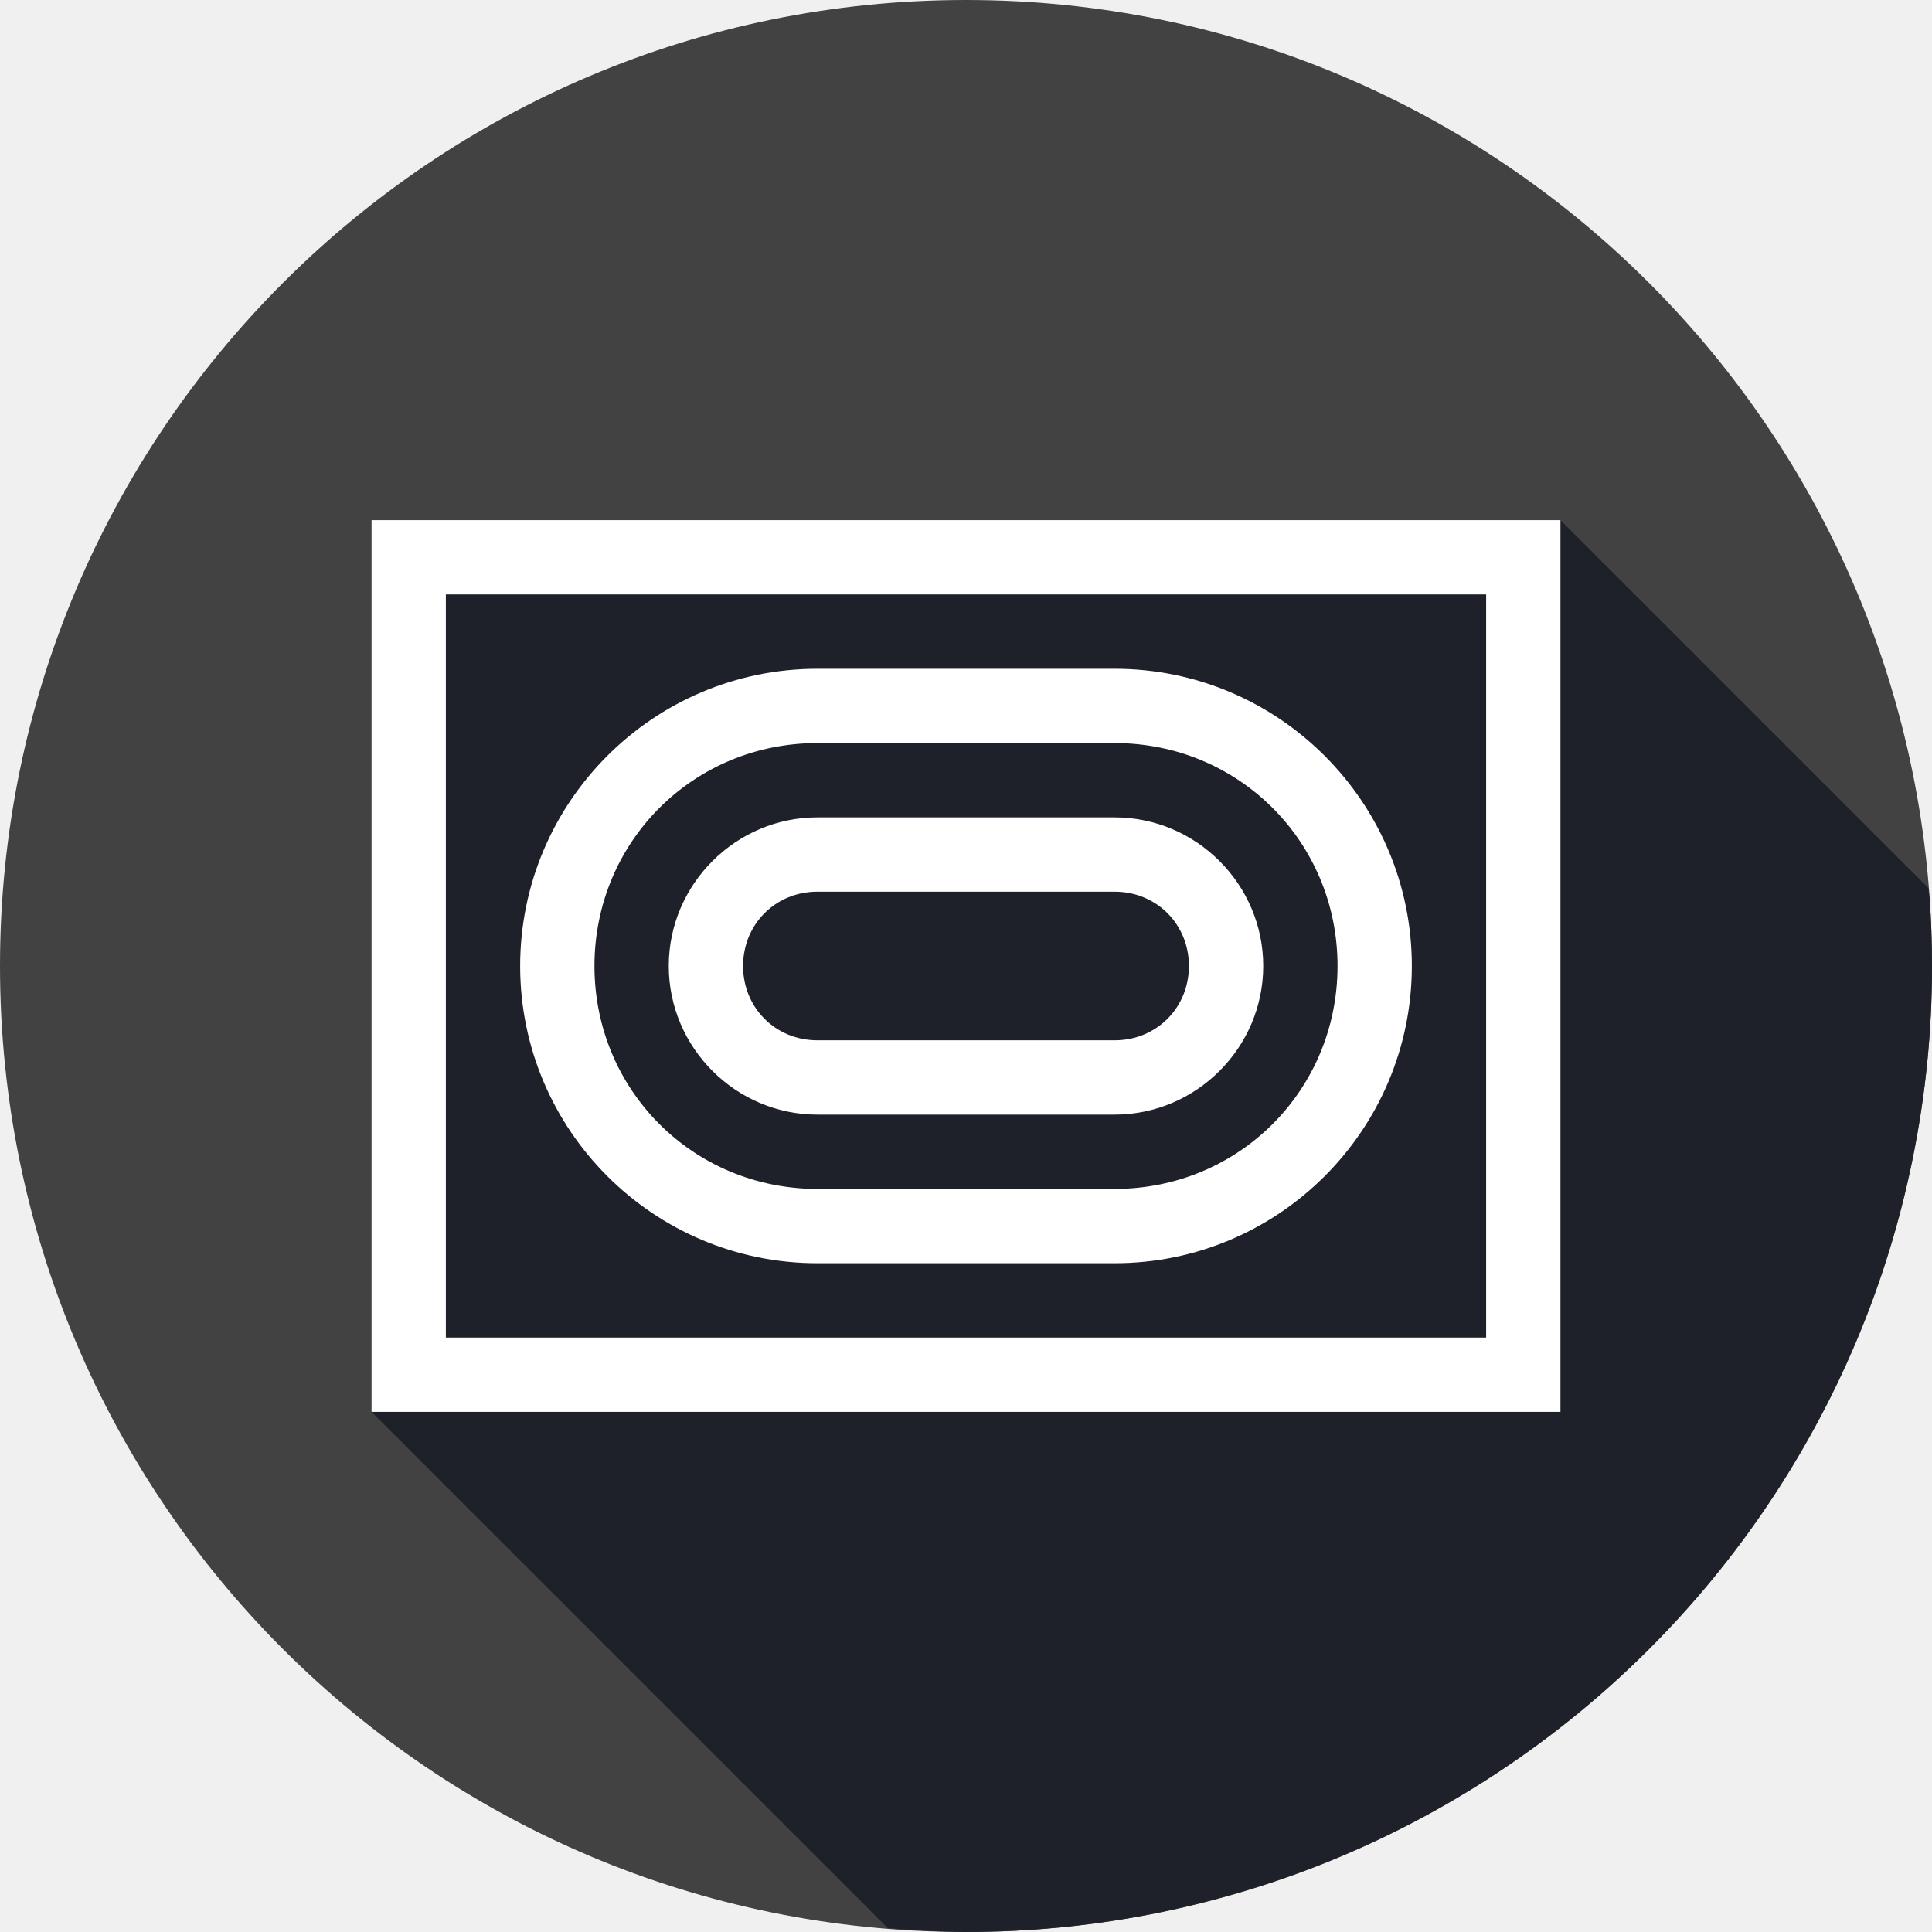
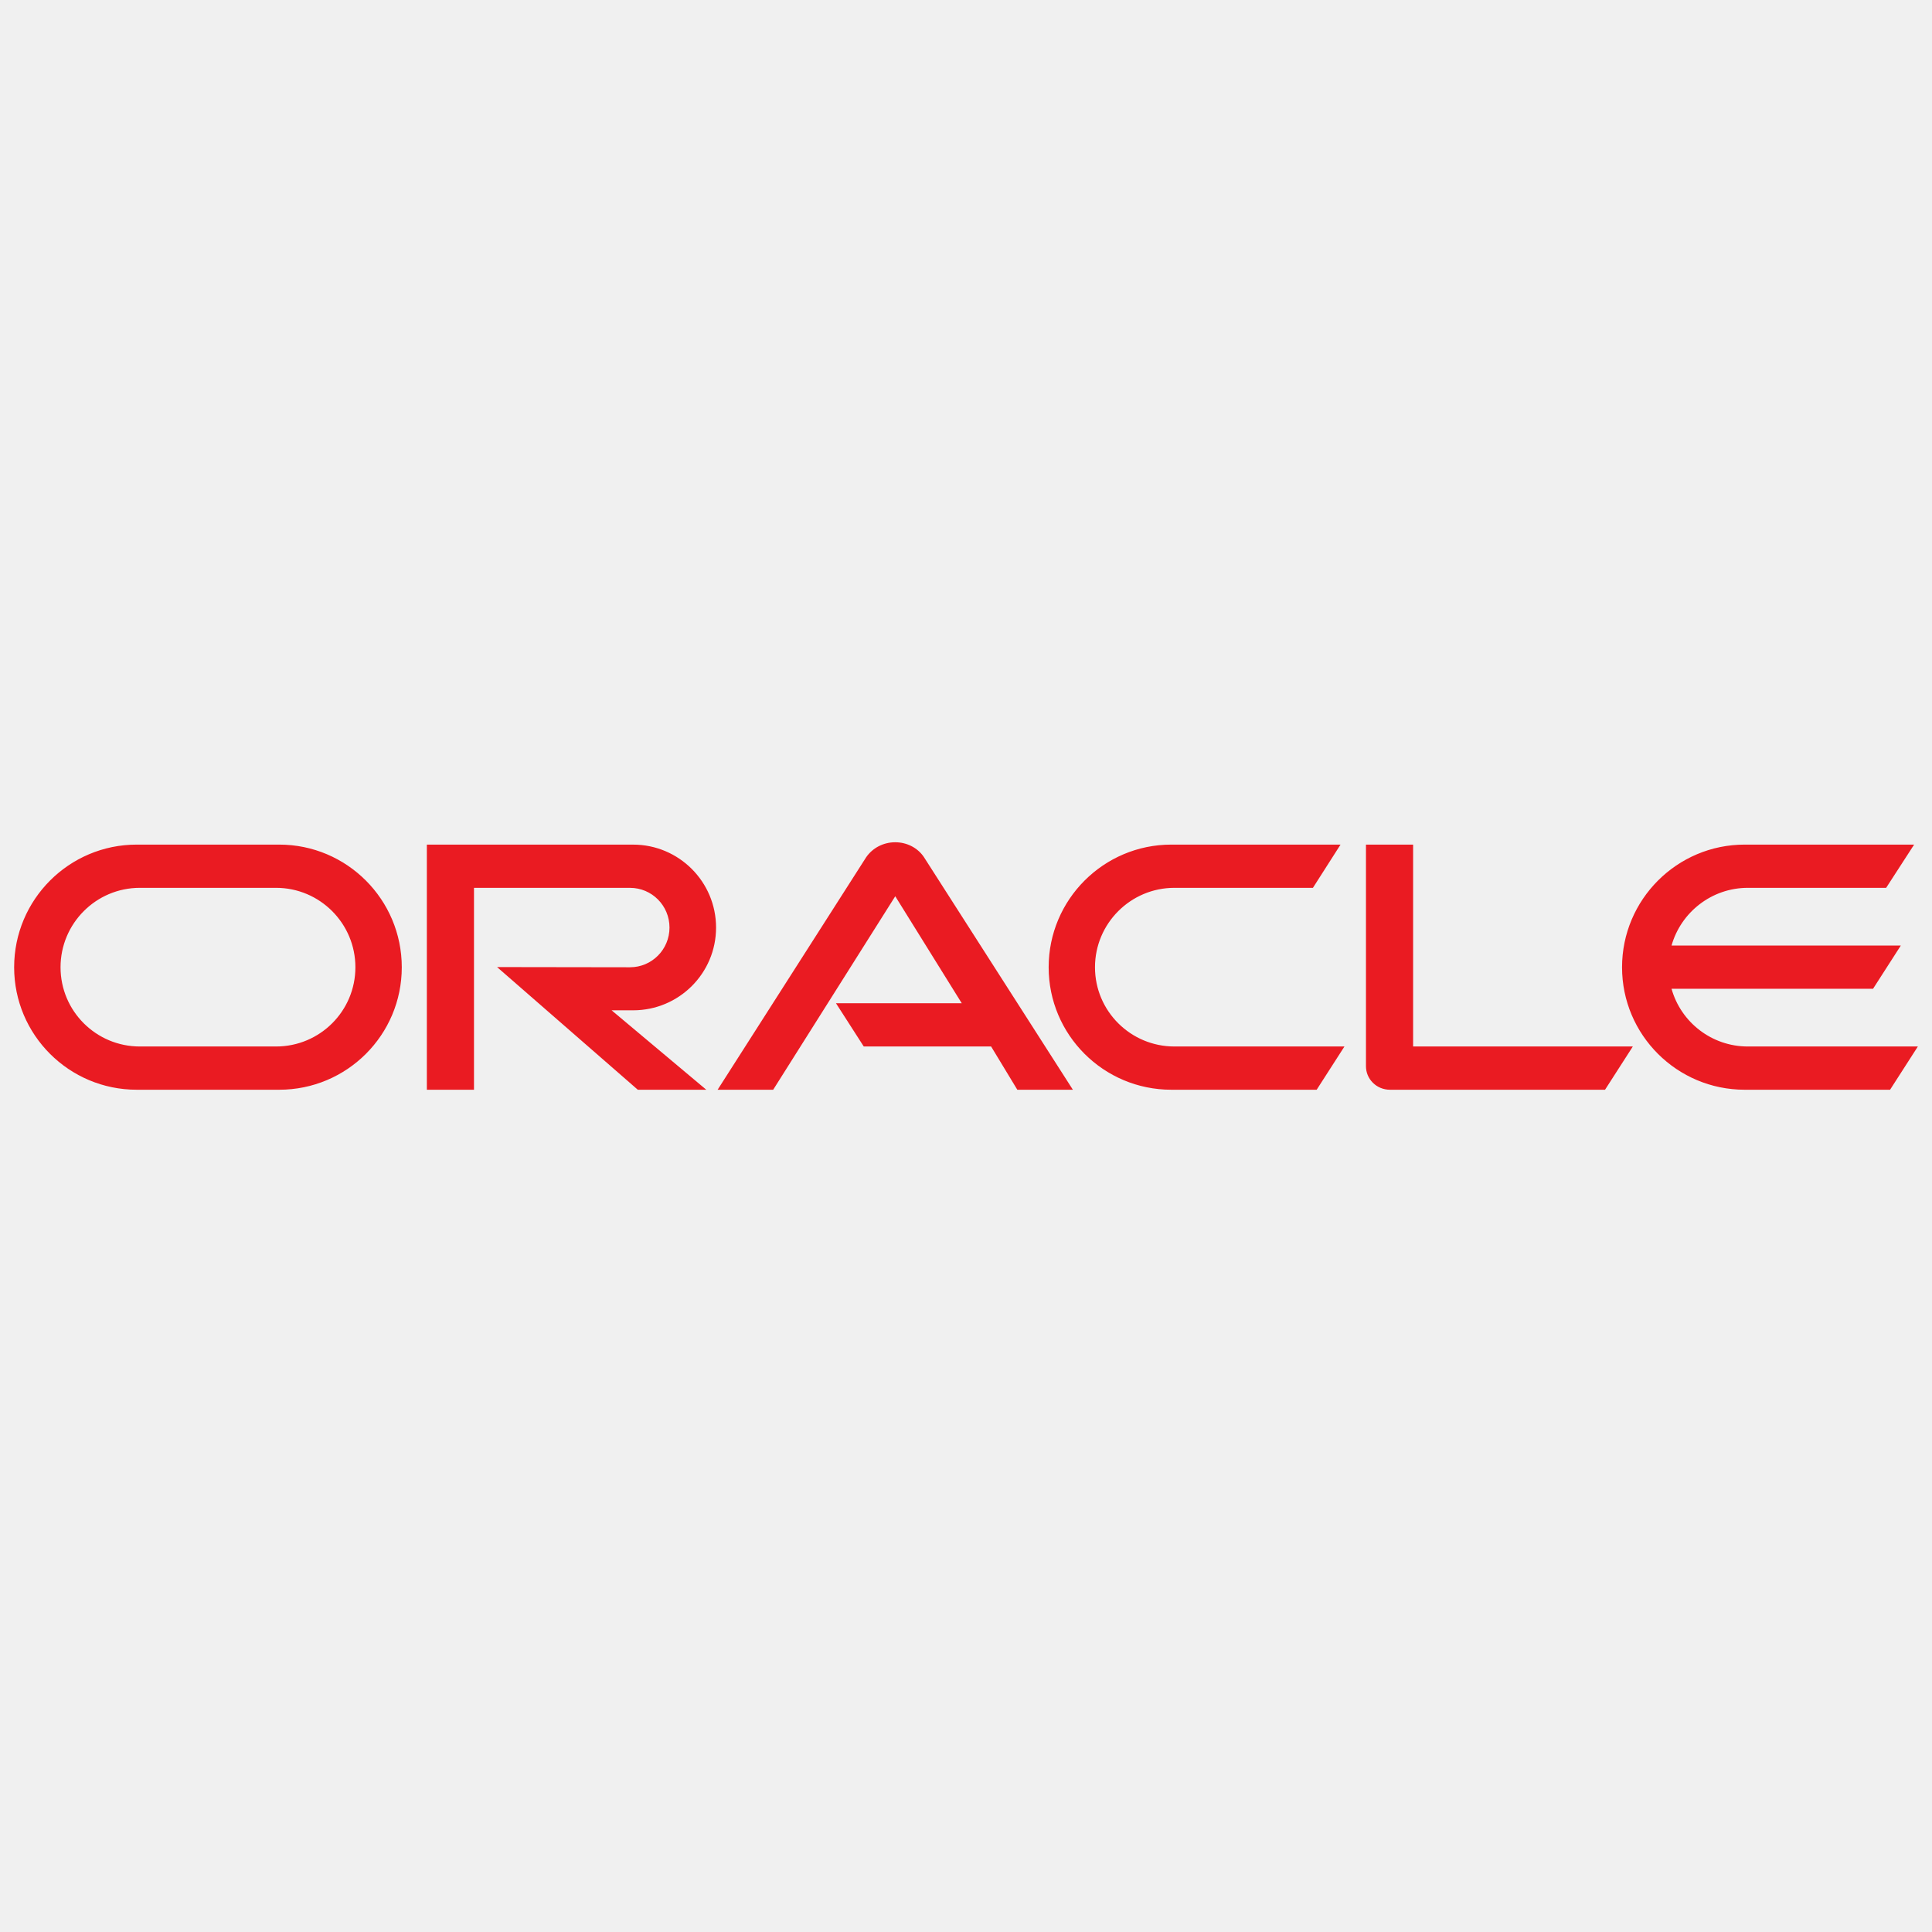
- <svg xmlns="http://www.w3.org/2000/svg" width="26" height="26" viewBox="0 0 26 26">
-   <g fill="#fff" transform="translate(5 -1031.362)">
-     <circle cx="8" cy="1044.362" r="13" fill="#424242" fill-rule="evenodd" />
-     <path fill="#1f212a" style="line-height:normal;text-indent:0;text-align:start;text-decoration-line:none;text-decoration-style:solid;text-decoration-color:#000;text-transform:none;block-progression:tb;isolation:auto;mix-blend-mode:normal" d="M 11.947 25.947 A 13 13 0 0 0 13 26 A 13 13 0 0 0 13.92 25.967 A 13 13 0 0 0 15.209 25.811 A 13 13 0 0 0 16.477 25.525 A 13 13 0 0 0 17.711 25.117 A 13 13 0 0 0 18.896 24.586 A 13 13 0 0 0 20.023 23.939 A 13 13 0 0 0 21.08 23.184 A 13 13 0 0 0 22.057 22.326 A 13 13 0 0 0 22.943 21.375 A 13 13 0 0 0 23.729 20.34 A 13 13 0 0 0 24.408 19.232 A 13 13 0 0 0 24.975 18.062 A 13 13 0 0 0 25.42 16.842 A 13 13 0 0 0 25.74 15.582 A 13 13 0 0 0 25.936 14.297 A 13 13 0 0 0 26 13 A 13 13 0 0 0 25.967 12.08 A 13 13 0 0 0 25.951 11.951 L 21 7 L 5 7 L 5 7.5 L 5 19 L 11.947 25.947 z " color="#000" font-family="sans-serif" font-weight="400" transform="translate(-5 1031.362)" />
-     <path style="line-height:normal;text-indent:0;text-align:start;text-decoration-line:none;text-decoration-style:solid;text-decoration-color:#000;text-transform:none;block-progression:tb;isolation:auto;mix-blend-mode:normal" d="M 0,2 0,2.5 0,14 16,14 16,2 0,2 Z M 1,3 15,3 15,13 1,13 1,3 Z M 6,4 C 3.793,4 2,5.793 2,8 c 0,2.207 1.793,4 4,4 l 4,0 c 2.207,0 4,-1.793 4,-4 C 14,5.793 12.207,4 10,4 L 6,4 Z m 0,1 4,0 c 1.671,0 3,1.329 3,3 0,1.671 -1.329,3 -3,3 L 6,11 C 4.329,11 3,9.671 3,8 3,6.329 4.329,5 6,5 Z M 6,6 C 4.901,6 4,6.901 4,8 c 0,1.099 0.901,2 2,2 l 4,0 C 11.099,10 12,9.099 12,8 12,6.901 11.099,6 10,6 L 6,6 Z m 0,1 4,0 c 0.563,0 1,0.437 1,1 0,0.563 -0.437,1 -1,1 L 6,9 C 5.437,9 5,8.563 5,8 5,7.437 5.437,7 6,7 Z" color="#000" font-family="sans-serif" font-weight="400" overflow="visible" transform="translate(0 1036.362)" />
-   </g>
+ <svg xmlns="http://www.w3.org/2000/svg" viewBox="0 0 128 128">
+   <path fill="#EA1B22" d="M55.387 66.469h8.333l-4.407-7.09-8.088 12.819h-3.681l9.838-15.398c.428-.622 1.14-.998 1.931-.998.765 0 1.478.363 1.892.972l9.876 15.424h-3.681l-1.736-2.865h-8.438l-1.839-2.864zm38.235 2.864v-13.375h-3.123v14.685c0 .402.156.791.454 1.089.298.298.7.466 1.141.466h14.244l1.841-2.865h-14.557zm-51.677-2.397c3.033 0 5.496-2.449 5.496-5.482s-2.462-5.496-5.496-5.496h-13.665v16.241h3.123v-13.377h10.335c1.452 0 2.618 1.18 2.618 2.631s-1.167 2.631-2.618 2.631l-8.806-.013 9.324 8.127h4.538l-6.274-5.263h1.425zm-32.886 5.262c-4.483 0-8.122-3.629-8.122-8.114s3.638-8.127 8.122-8.127h9.439c4.485 0 8.121 3.643 8.121 8.127s-3.636 8.114-8.121 8.114h-9.439zm9.229-2.865c2.905 0 5.258-2.346 5.258-5.249 0-2.903-2.353-5.263-5.258-5.263h-9.021c-2.902 0-5.256 2.359-5.256 5.263 0 2.903 2.354 5.249 5.256 5.249h9.021zm59.314 2.865c-4.484 0-8.126-3.629-8.126-8.114s3.642-8.127 8.126-8.127h11.212l-1.829 2.864h-9.175c-2.904 0-5.264 2.359-5.264 5.263 0 2.903 2.36 5.249 5.264 5.249h11.263l-1.84 2.865h-9.631zm38.197-2.865c-2.397 0-4.433-1.607-5.055-3.824h13.35l1.84-2.864h-15.19c.622-2.203 2.658-3.824 5.055-3.824h9.163l1.854-2.864h-11.225c-4.484 0-8.126 3.643-8.126 8.127s3.642 8.114 8.126 8.114h9.631l1.841-2.865h-11.264" />
</svg>
